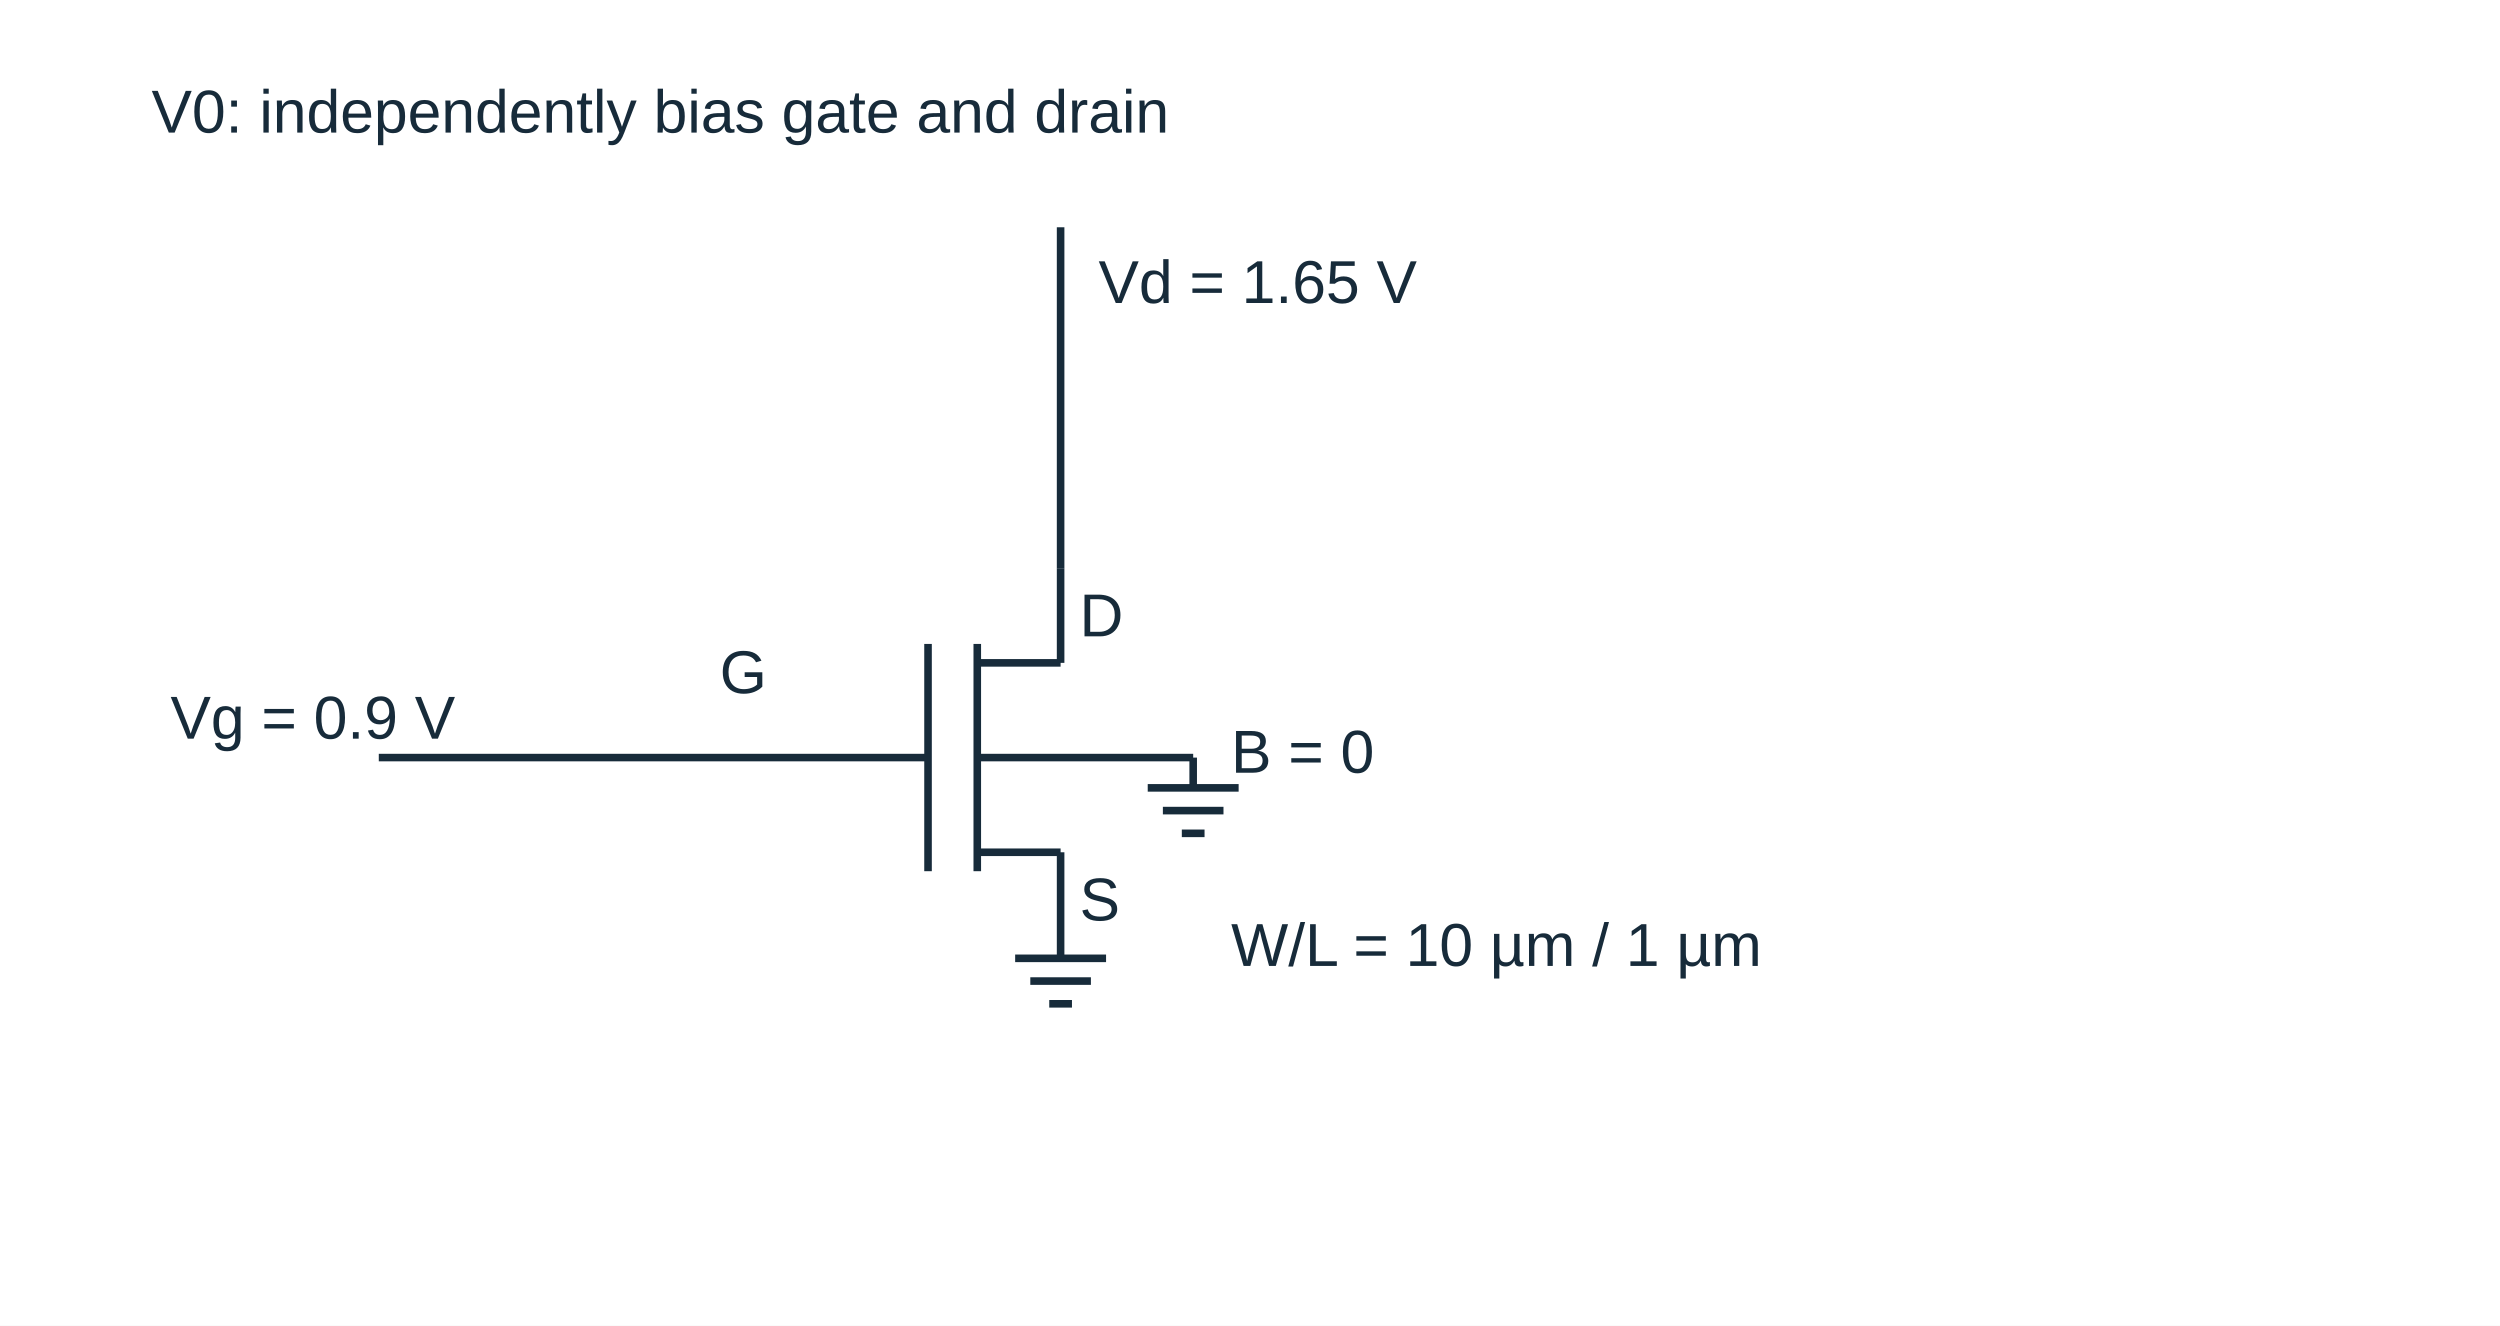
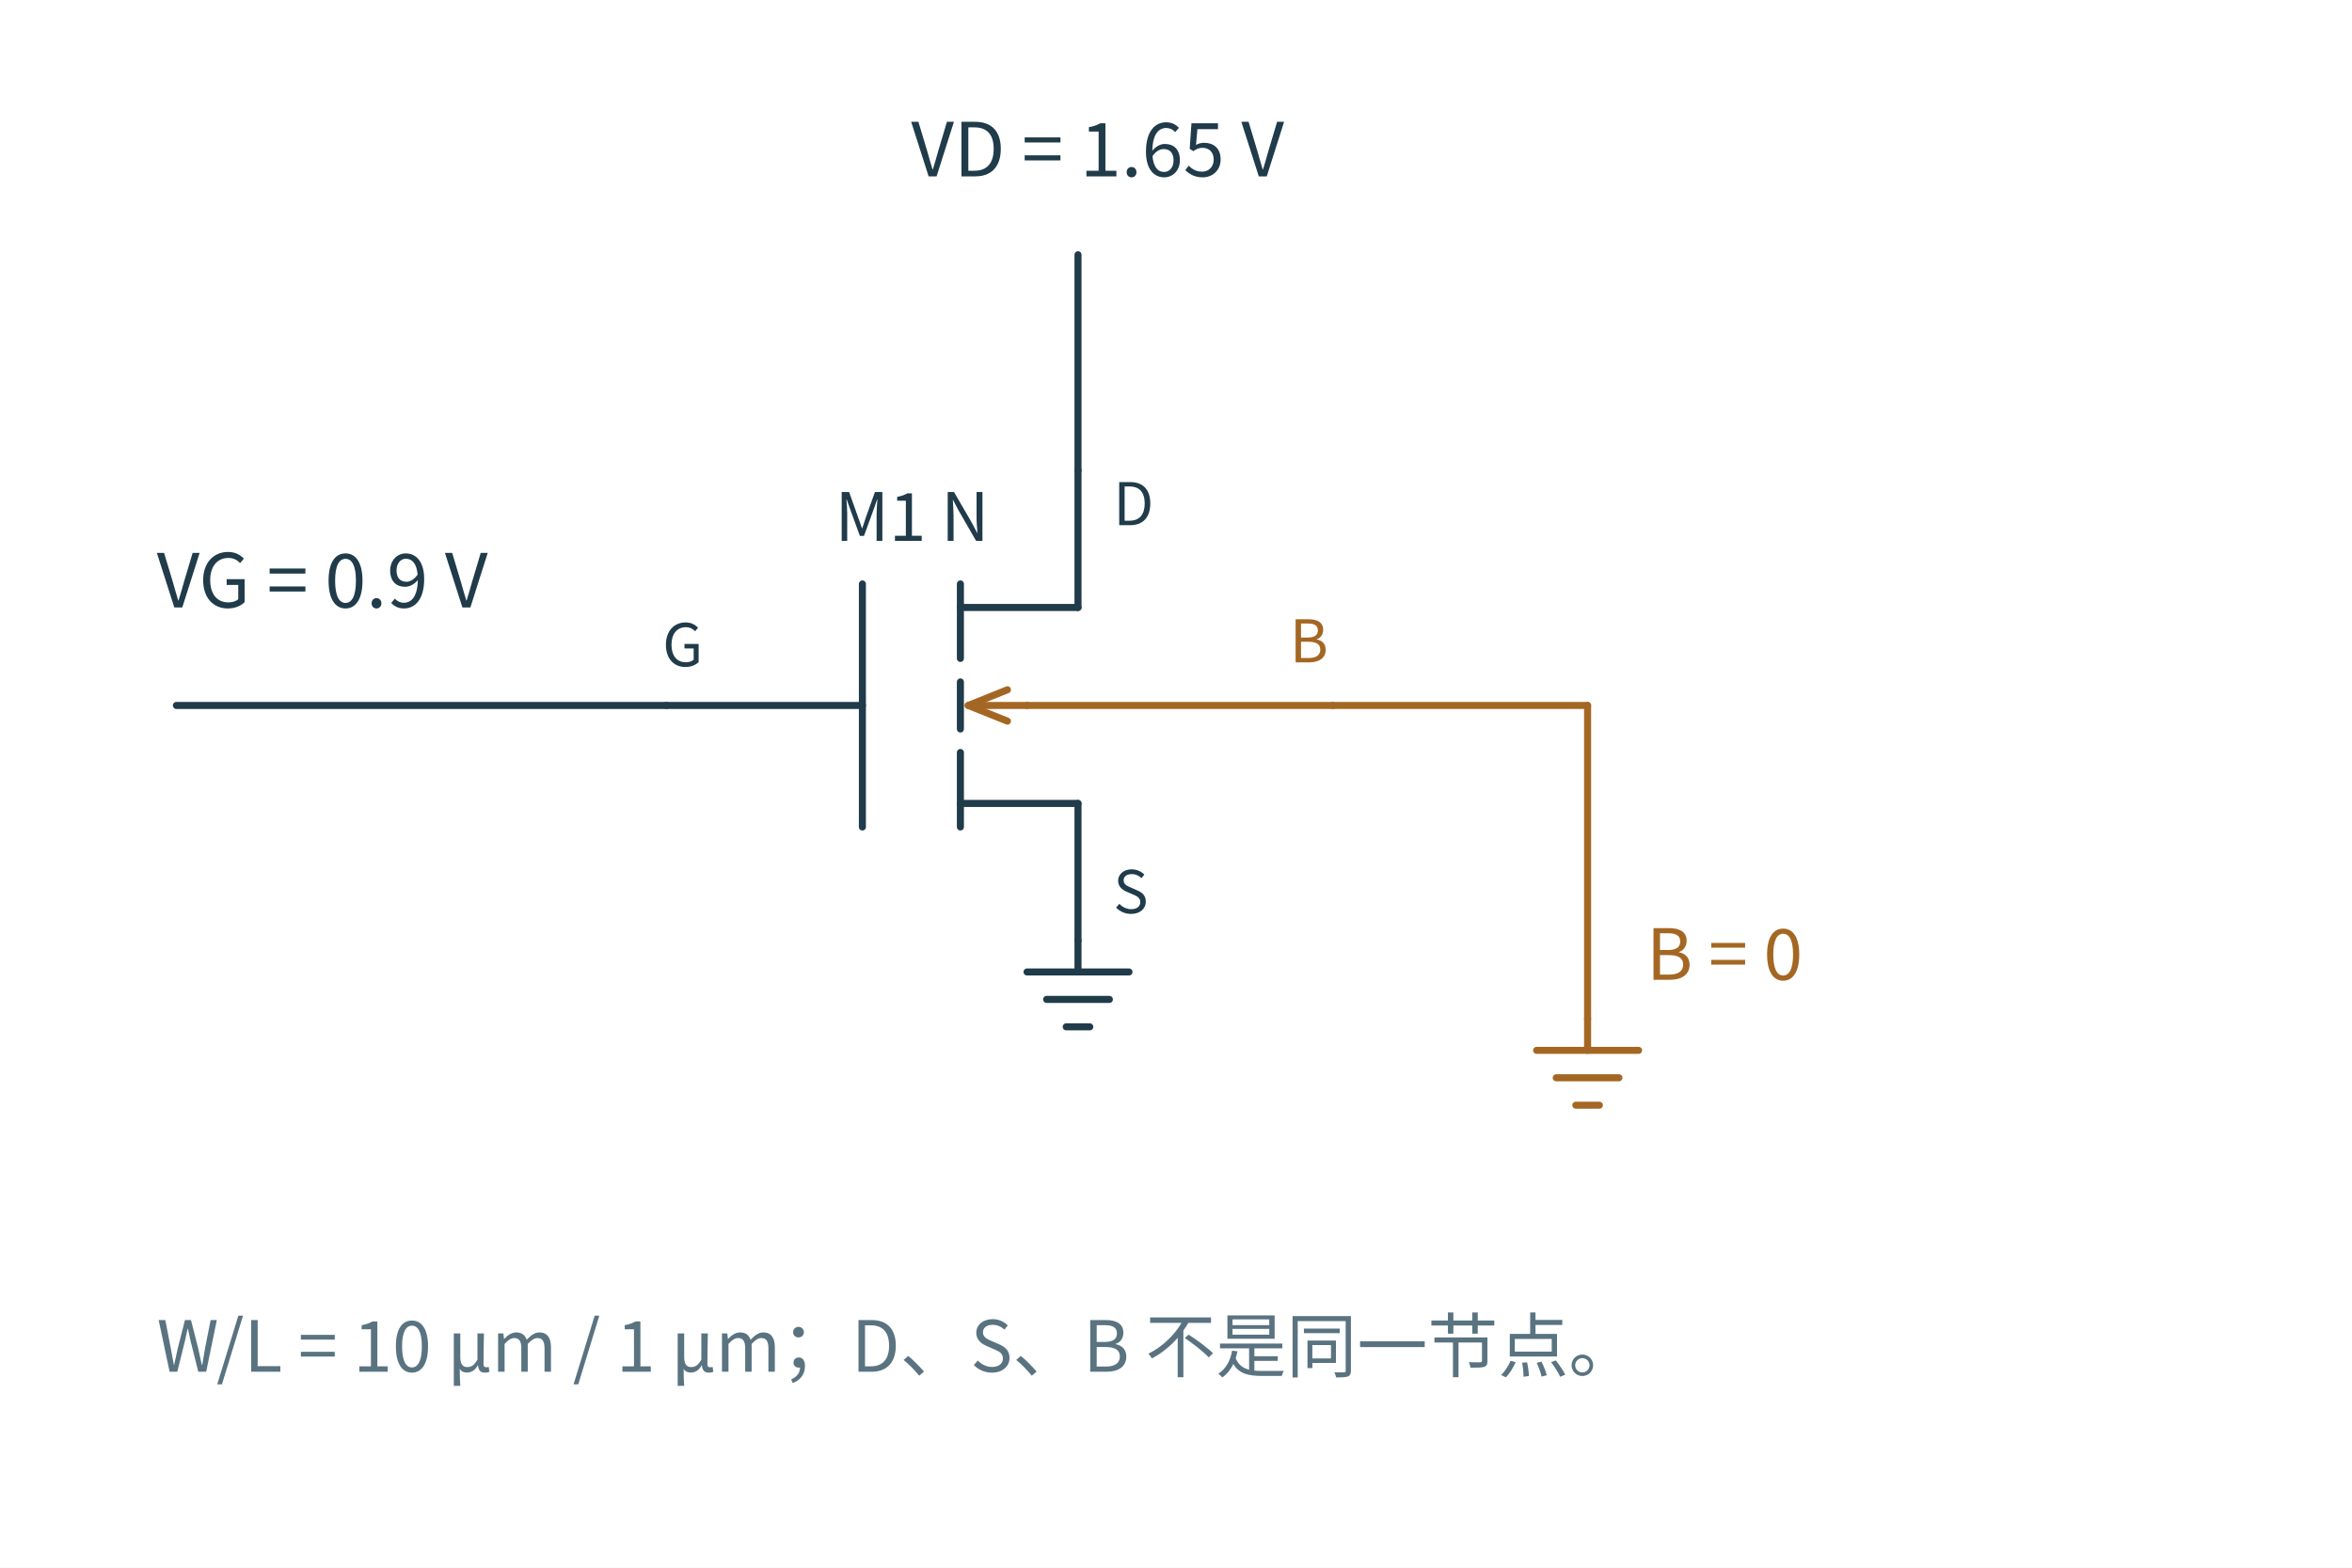
- <svg xmlns="http://www.w3.org/2000/svg" width="660" height="350" viewBox="0 0 660 350">
-   <rect width="660" height="350" fill="white" />
-   <g fill="none" stroke="#172b3a" stroke-width="2" stroke-linejoin="round">
-     <path d="M245 170 L245 230" />
-     <path d="M258 170 L258 230" />
-     <path d="M258 175 L280 175" />
-     <path d="M280 175 L280 150" />
-     <path d="M258 225 L280 225" />
-     <path d="M280 225 L280 245" />
-     <path d="M258 200 L315 200" />
-     <path d="M315 200 L315 208" />
-     <path d="M303 208 L327 208" />
-     <path d="M307 214 L323 214" />
-     <path d="M312 220 L318 220" />
-     <text fill="#172b3a" font-family="Arial, sans-serif" font-size="16" x="325" y="204" stroke="none">B = 0</text>
-     <text fill="#172b3a" font-family="Arial, sans-serif" font-size="16" x="190" y="183" stroke="none">G</text>
-     <text fill="#172b3a" font-family="Arial, sans-serif" font-size="16" x="285" y="168" stroke="none">D</text>
-     <text fill="#172b3a" font-family="Arial, sans-serif" font-size="16" x="285" y="243" stroke="none">S</text>
-     <text fill="#172b3a" font-family="Arial, sans-serif" font-size="16" x="325" y="255" stroke="none">W/L = 10 µm / 1 µm</text>
-     <path d="M100 200 L245 200" />
-     <text fill="#172b3a" font-family="Arial, sans-serif" font-size="16" x="45" y="195" stroke="none">Vg = 0.9 V</text>
-     <path d="M280 60 L280 150" />
-     <text fill="#172b3a" font-family="Arial, sans-serif" font-size="16" x="290" y="80" stroke="none">Vd = 1.65 V</text>
-     <path d="M280 245 L280 253" />
-     <path d="M268 253 L292 253" />
-     <path d="M272 259 L288 259" />
-     <path d="M277 265 L283 265" />
-     <text fill="#172b3a" font-family="Arial, sans-serif" font-size="16" x="40" y="35" stroke="none">V0: independently bias gate and drain</text>
+ <svg xmlns="http://www.w3.org/2000/svg" viewBox="0 0 600 400" width="600" height="400" role="img">
+   <style>text{font-family:"Microsoft YaHei","Noto Sans CJK SC",Arial,sans-serif;stroke:none}path,circle{vector-effect:non-scaling-stroke}</style>
+   <rect width="100%" height="100%" fill="white" />
+   <g fill="none" stroke="#203b4a" stroke-width="1.8" stroke-linecap="round" stroke-linejoin="round">
+     <path d="M220 149L220 211" stroke="#203b4a" />
+     <path d="M245 149L245 168" stroke="#203b4a" />
+     <path d="M245 174L245 186" stroke="#203b4a" />
+     <path d="M245 192L245 211" stroke="#203b4a" />
+     <path d="M245 155L275 155" stroke="#203b4a" />
+     <path d="M275 155L275 120" stroke="#203b4a" />
+     <path d="M245 205L275 205" stroke="#203b4a" />
+     <path d="M275 205L275 240" stroke="#203b4a" />
+     <path d="M170 180L220 180" stroke="#203b4a" />
+     <path d="M340 180L262 180" stroke="#a46723" />
+     <path d="M262 180L247 180" stroke="#a46723" />
+     <path d="M257.0 184.0L247 180L257.0 176.0" stroke="#a46723" />
+     <text x="213" y="138" font-size="17" fill="#203b4a" text-anchor="start">M1 N</text>
+     <text x="284" y="134" font-size="15" fill="#203b4a" text-anchor="start">D</text>
+     <text x="284" y="233" font-size="15" fill="#203b4a" text-anchor="start">S</text>
+     <text x="169" y="170" font-size="15" fill="#203b4a" text-anchor="start">G</text>
+     <text x="329" y="169" font-size="15" fill="#a46723" text-anchor="start">B</text>
+     <path d="M45 180L170 180" stroke="#203b4a" />
+     <text x="40" y="155" font-size="19" fill="#203b4a" text-anchor="start">VG = 0.9 V</text>
+     <path d="M275 120L275 65" stroke="#203b4a" />
+     <text x="280" y="45" font-size="19" fill="#203b4a" text-anchor="middle">VD = 1.65 V</text>
+     <path d="M275 240L275 248" stroke="#203b4a" />
+     <path d="M262 248L288 248" stroke="#203b4a" />
+     <path d="M267 255L283 255" stroke="#203b4a" />
+     <path d="M272 262L278 262" stroke="#203b4a" />
+     <path d="M340 180L405 180" stroke="#a46723" />
+     <path d="M405 180L405 260" stroke="#a46723" />
+     <path d="M405 260L405 268" stroke="#a46723" />
+     <path d="M392 268L418 268" stroke="#a46723" />
+     <path d="M397 275L413 275" stroke="#a46723" />
+     <path d="M402 282L408 282" stroke="#a46723" />
+     <text x="420" y="250" font-size="18" fill="#a46723" text-anchor="start">B = 0</text>
+     <text x="40" y="350" font-size="18" fill="#5a7381" text-anchor="start">W/L = 10 µm / 1 µm；D、S、B 不是同一节点。</text>
  </g>
</svg>
